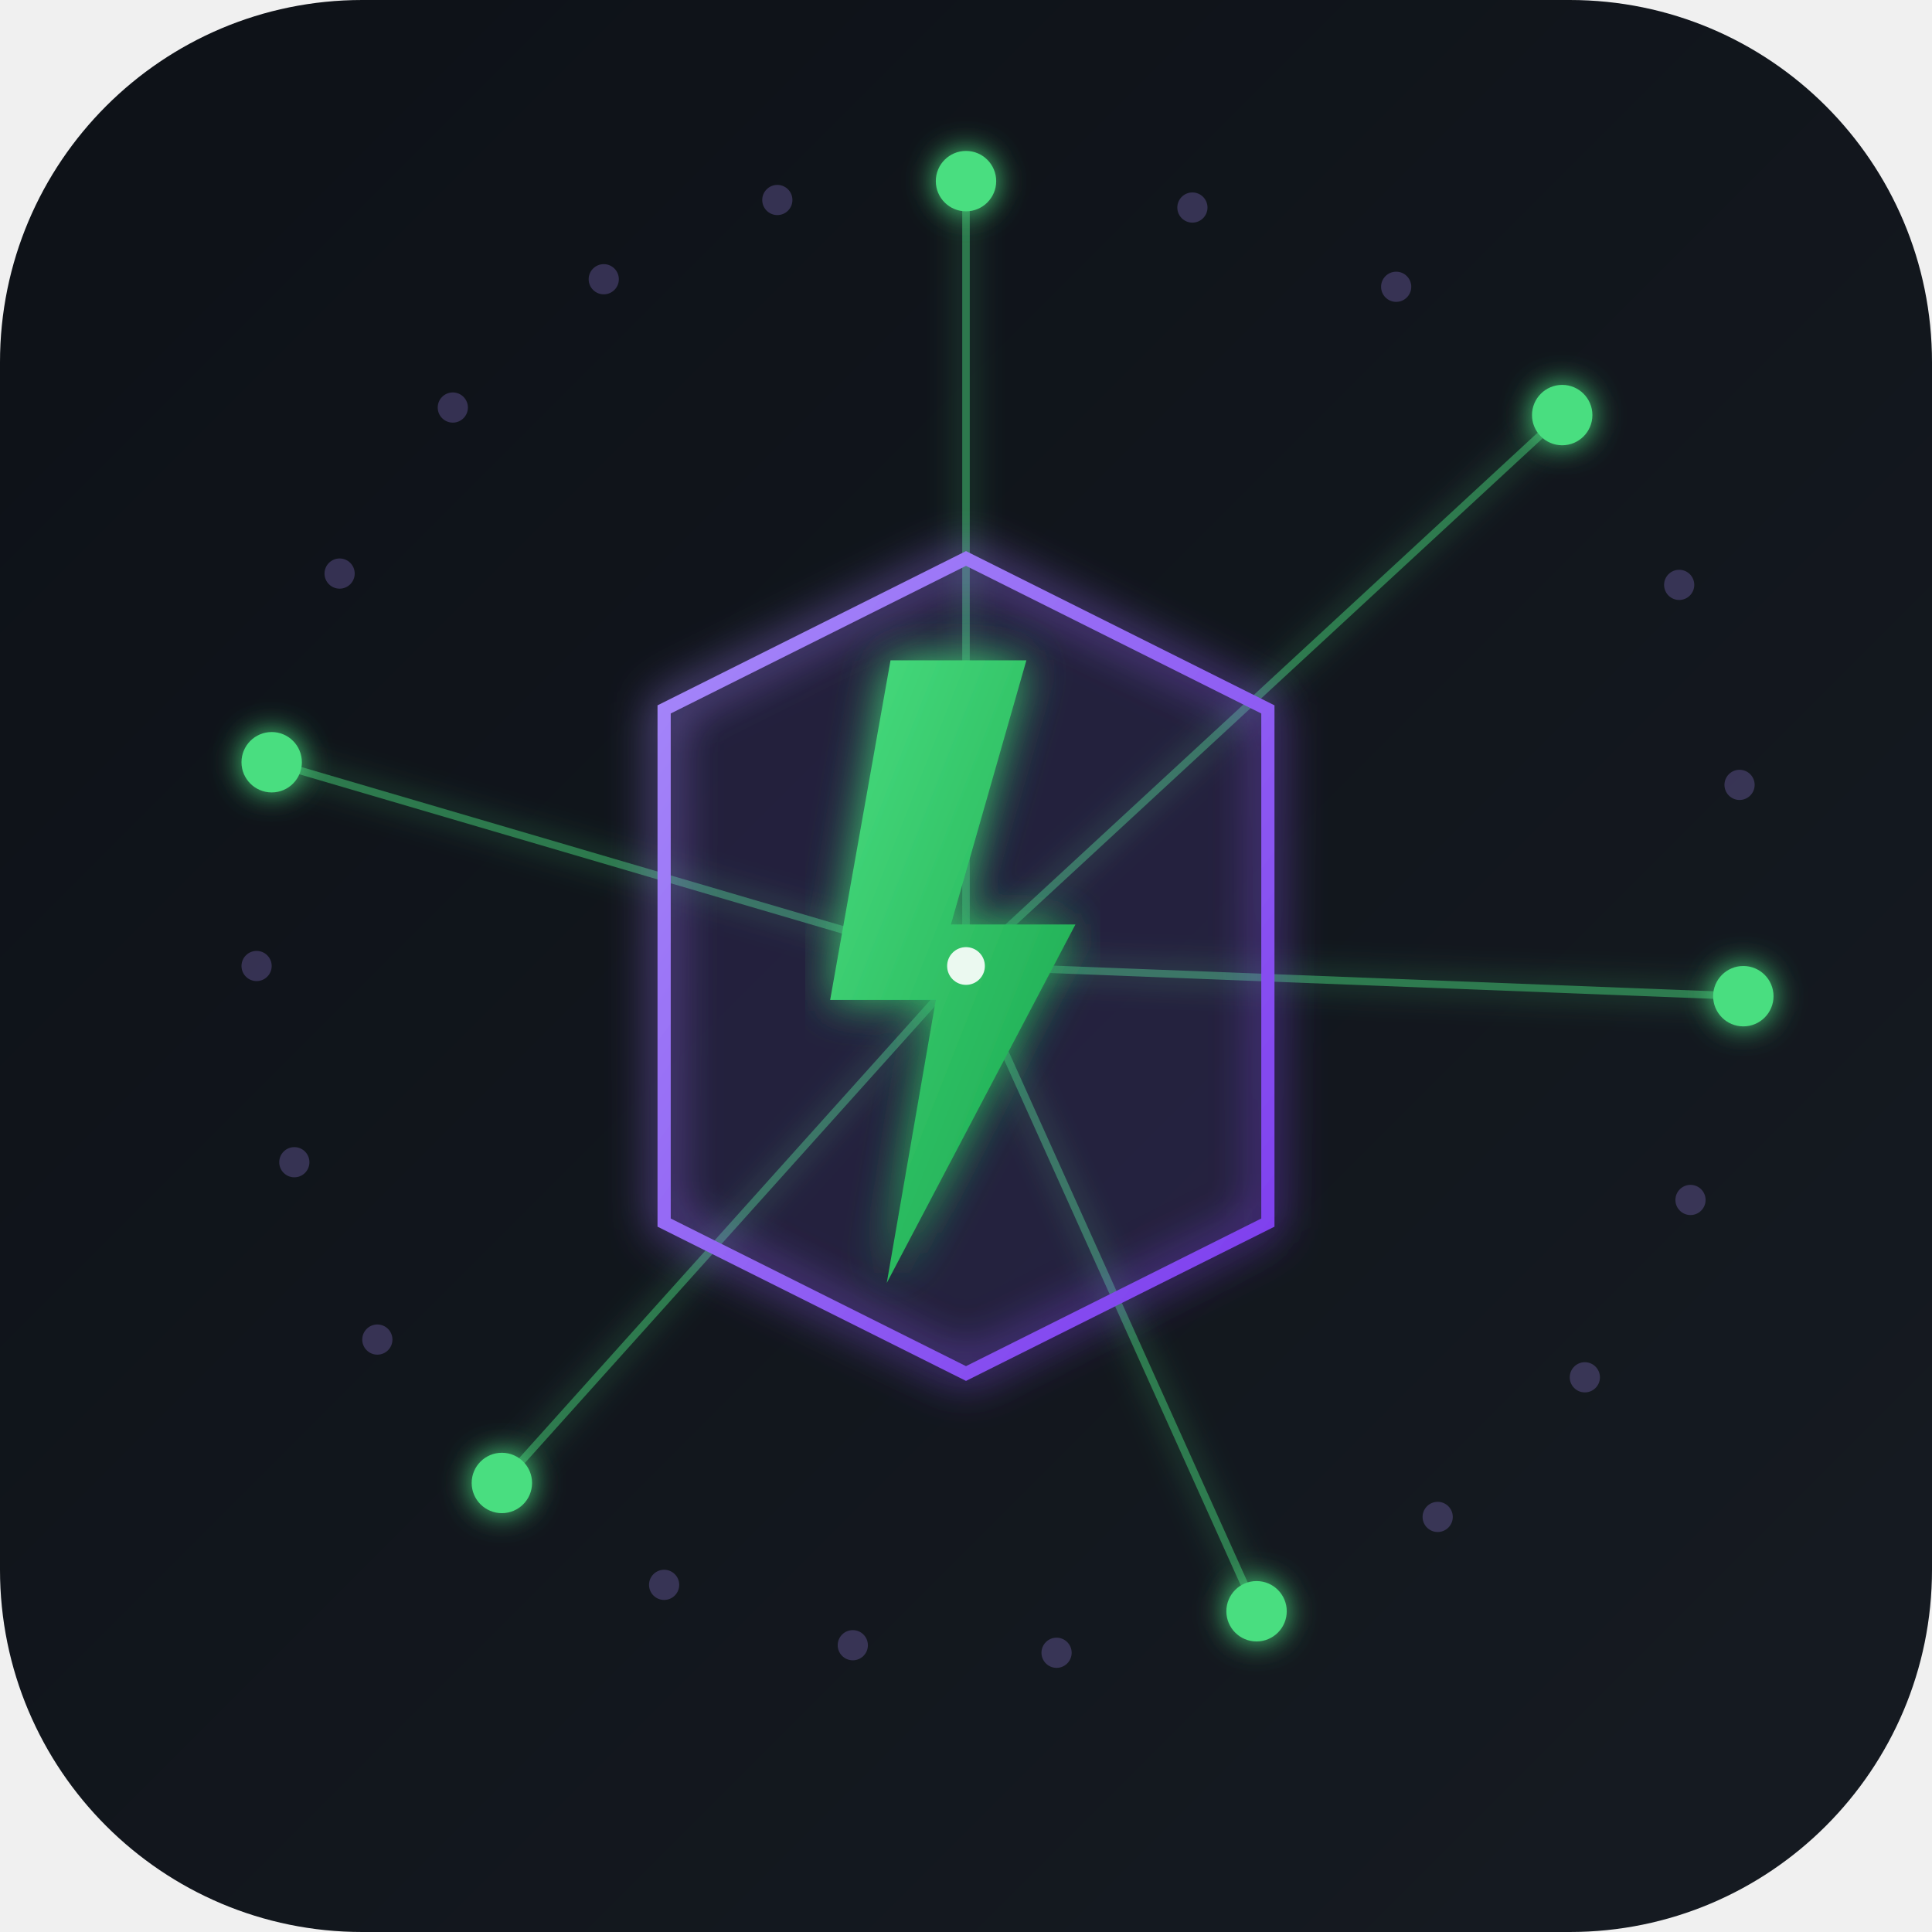
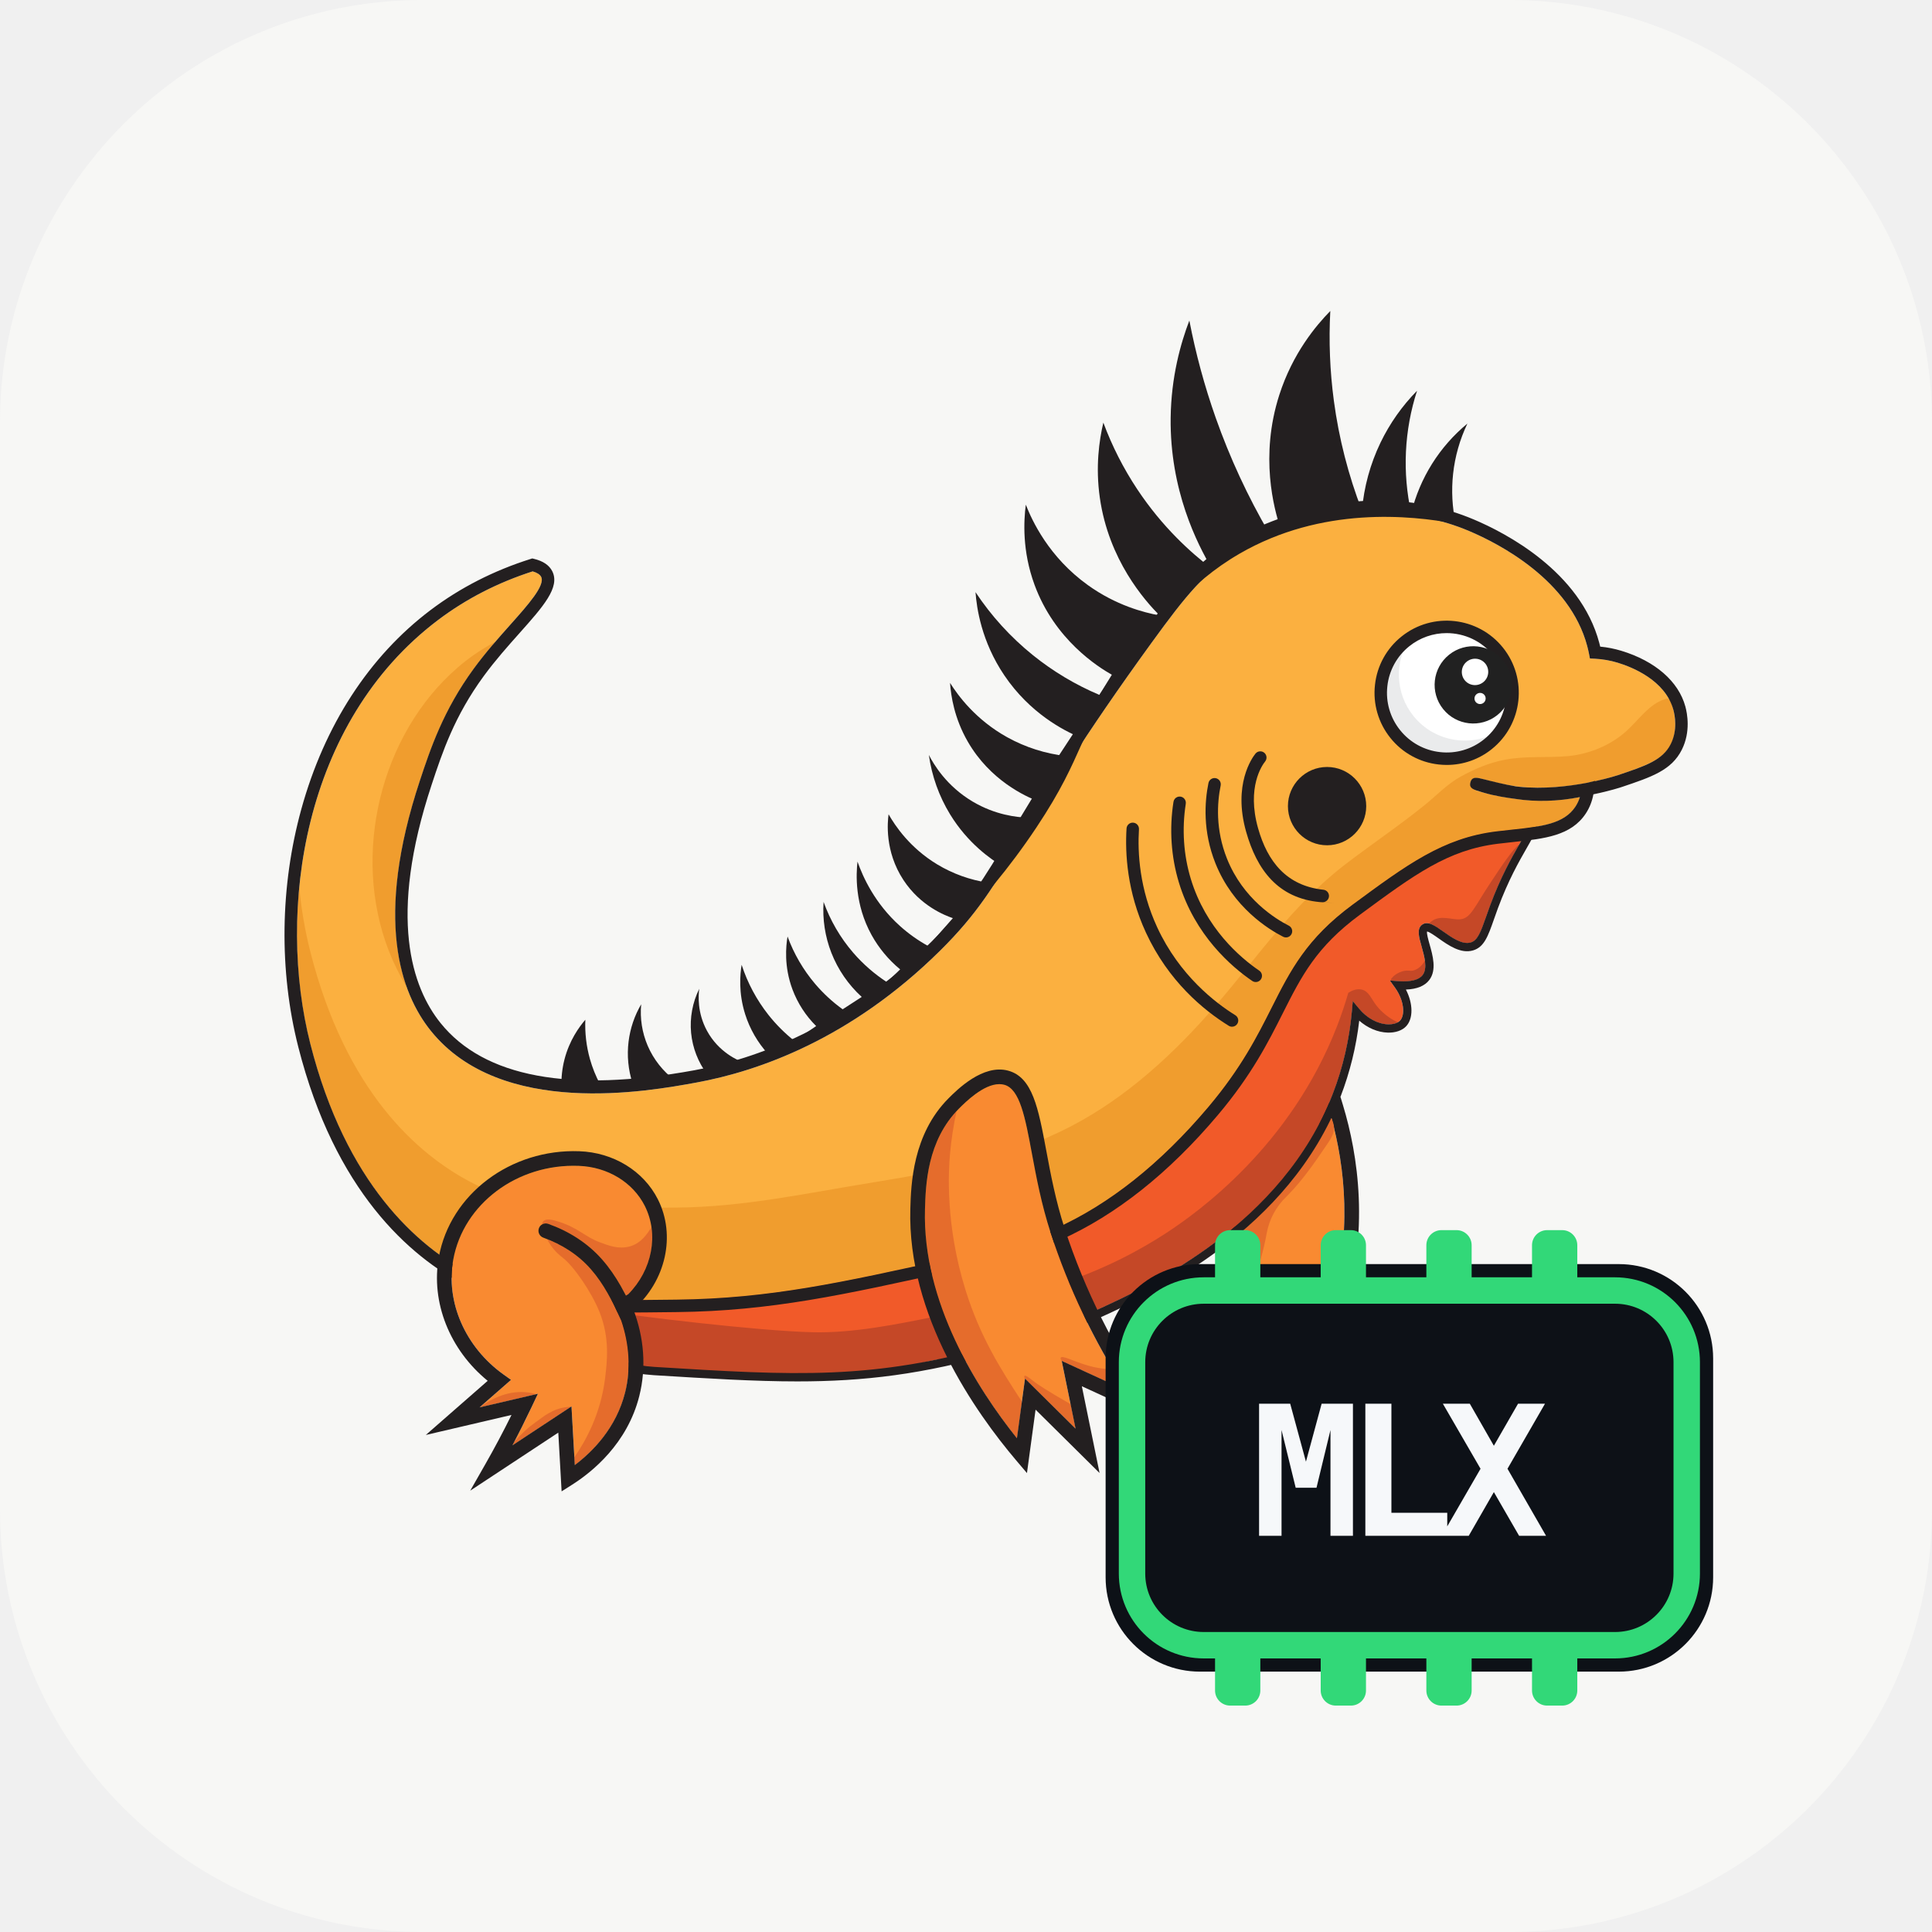
- <svg xmlns="http://www.w3.org/2000/svg" viewBox="0 0 512 512" width="512" height="512">
-   <defs>
-     <linearGradient id="bg" x1="0%" y1="0%" x2="100%" y2="100%">
-       <stop offset="0%" style="stop-color:#0d1117" />
-       <stop offset="100%" style="stop-color:#161b22" />
-     </linearGradient>
-     <linearGradient id="purple" x1="0%" y1="0%" x2="100%" y2="100%">
-       <stop offset="0%" style="stop-color:#a78bfa" />
-       <stop offset="100%" style="stop-color:#7c3aed" />
-     </linearGradient>
-     <linearGradient id="green" x1="0%" y1="0%" x2="100%" y2="100%">
-       <stop offset="0%" style="stop-color:#4ade80" />
-       <stop offset="100%" style="stop-color:#16a34a" />
-     </linearGradient>
-     <filter id="glow">
-       <feGaussianBlur stdDeviation="4" result="coloredBlur" />
-       <feMerge>
-         <feMergeNode in="coloredBlur" />
-         <feMergeNode in="SourceGraphic" />
-       </feMerge>
-     </filter>
-     <filter id="glow-strong">
-       <feGaussianBlur stdDeviation="6" result="coloredBlur" />
-       <feMerge>
-         <feMergeNode in="coloredBlur" />
-         <feMergeNode in="SourceGraphic" />
-       </feMerge>
-     </filter>
-   </defs>
-   <rect x="0" y="0" width="512" height="512" rx="96" fill="url(#bg)" />
-   <g opacity="0.25">
-     <circle cx="256" cy="48" r="4" fill="#a78bfa" />
-     <circle cx="316" cy="55" r="4" fill="#a78bfa" />
-     <circle cx="370" cy="76" r="4" fill="#a78bfa" />
-     <circle cx="414" cy="110" r="4" fill="#a78bfa" />
-     <circle cx="445" cy="155" r="4" fill="#a78bfa" />
-     <circle cx="461" cy="208" r="4" fill="#a78bfa" />
-     <circle cx="462" cy="264" r="4" fill="#a78bfa" />
-     <circle cx="448" cy="318" r="4" fill="#a78bfa" />
-     <circle cx="420" cy="365" r="4" fill="#a78bfa" />
-     <circle cx="381" cy="402" r="4" fill="#a78bfa" />
-     <circle cx="333" cy="427" r="4" fill="#a78bfa" />
-     <circle cx="280" cy="438" r="4" fill="#a78bfa" />
-     <circle cx="226" cy="436" r="4" fill="#a78bfa" />
-     <circle cx="176" cy="420" r="4" fill="#a78bfa" />
-     <circle cx="133" cy="393" r="4" fill="#a78bfa" />
-     <circle cx="100" cy="355" r="4" fill="#a78bfa" />
-     <circle cx="78" cy="308" r="4" fill="#a78bfa" />
-     <circle cx="68" cy="256" r="4" fill="#a78bfa" />
-     <circle cx="72" cy="202" r="4" fill="#a78bfa" />
-     <circle cx="90" cy="152" r="4" fill="#a78bfa" />
-     <circle cx="120" cy="108" r="4" fill="#a78bfa" />
-     <circle cx="160" cy="74" r="4" fill="#a78bfa" />
-     <circle cx="206" cy="53" r="4" fill="#a78bfa" />
+ <svg xmlns="http://www.w3.org/2000/svg" viewBox="0 0 512 512" role="img" aria-labelledby="title desc">
+   <rect width="512" height="512" rx="112" fill="#F7F7F5" />
+   <g transform="translate(48 66) scale(1.10)">
+     <path fill="none" d="M0 0h378.647v315.643H0z" />
+     <g fill-rule="nonzero">
+       <path d="M277.141 209.379l-26.65 13.503c4.936 11.808 4.288 20.339 2.82 25.489-1.484 5.206-5.688 13.994-6.516 15.703-.402.832-.814 1.662-1.232 2.487l8.678-3.365-3.504 12.794 10.468-8.308 3.37 11.984c5.304-7.189 9.33-15.079 11.986-23.5 5.867-18.602 3.725-35.393.58-46.787" fill="#f98a31" />
+       <path d="M264.575 279.665l-3.37-11.984-10.469 8.309 3.506-12.794-8.679 3.364c.418-.824.831-1.655 1.233-2.486.828-1.709 5.032-10.497 6.515-15.702 1.468-5.151 2.116-13.682-2.82-25.489l26.651-13.504c3.144 11.393 5.287 28.185-.582 46.787-2.654 8.421-6.681 16.311-11.985 23.499m15.358-73.334l-.609-2.014-33.412 16.929.69 1.537c5.224 11.638 4.686 19.812 3.316 24.62-1.434 5.03-5.805 14.112-6.298 15.132a146.141 146.141 0 01-3.364 6.529l-2.323 4.241 11.054-4.287-4.504 16.439 14.76-11.714 3.814 13.558 2.145-2.669c6.638-8.255 11.593-17.475 14.725-27.404 6.497-20.597 3.589-39.047.006-50.897" fill="#231f20" />
+       <path d="M253.727 273.616l-2.988 2.378 3.482-12.729c.119.566.223 1.154.294 1.764.388 3.294-.081 6.223-.788 8.587M277.641 212.756c-.283 1.035-.894 1.94-1.494 2.835-2.906 4.294-5.858 8.621-9.504 12.338-.105.11-.224.227-.352.35a16.347 16.347 0 00-4.774 8.92 58.641 58.641 0 01-1.356 5.881c-1.258 4.435-3.729 12.752-10.81 20.503a42.566 42.566 0 01-2.399 2.434l-1.388.541c.411-.822.835-1.657 1.235-2.48.823-1.718 5.035-10.505 6.516-15.705.859-3.022 1.424-7.211.765-12.526-.471-3.764-1.541-8.081-3.588-12.964l.001-.002a6619.94 6619.94 0 0014.785-7.491c3.906-1.975 7.822-4.398 11.88-5.974.424 1.105.812 2.129.483 3.34M264.832 279.311c-.083.117-.177.234-.26.352l-3.175-11.315c.506.423.906.823 1.069 1.139 1.966 3.66 2.377 7.271 2.366 9.824" fill="#e56c2c" />
+     </g>
+     <g fill-rule="nonzero">
+       <path d="M324.693 136.489c-.833-1.352-3.475-2.729-11.306-1.621-11.317 1.603-22.235 7.924-32.449 18.788-.223.237-.406.432-.548.579-.49.504-49.537 50.65-97.845 64.293-20.632 5.827-37.82 3.583-51.63 1.779-5.632-.735-10.66-1.392-15.095-1.392-7.017 0-12.548 1.644-16.643 7.22-5.783 7.875-6.654 20.049-5.017 28.027 1.088 5.3 3.283 9.266 6.021 10.88 4.477 2.639 8.741 3.955 13.826 4.269 33.917 2.091 52.598 3.242 82.665-5.415 8.747-2.519 15.65-4.506 24.626-8.629 12.025-5.523 43.967-20.193 56.166-51.791 2.431-6.299 3.976-12.992 4.592-19.895l.216-2.413 1.549 1.863c1.884 2.263 4.469 3.664 6.917 3.746 1.257.033 2.353-.29 2.924-.89 1.233-1.295 1.041-4.792-1.21-7.932l-1.235-1.722 2.114.141c2.934.198 4.88-.301 5.776-1.479 1.227-1.612.403-4.522-.258-6.861-.649-2.299-1.211-4.285.124-5.257 1.371-.996 3.096.224 5.094 1.635 2.041 1.443 4.577 3.241 6.617 2.64 1.629-.48 2.352-2.355 3.704-6.214.297-.847.618-1.765.986-2.753 2.565-6.908 5.177-11.468 7.085-14.797 2.201-3.842 3.06-5.455 2.234-6.799" fill="#f15a29" />
+       <path d="M181.977 267.545c-6.167 1.271-14.937 3.858-24.147 4.216-22.107.857-48.661-1.124-55.164-4.208-.21-2.96-.406-4.571-1.496-7.422 1.37-1.199-.781-2.91.189-4.36 7.78 1.25 37.378 4.884 50.908 5.194 9.76.221 20.324-1.96 28.604-3.62.64 3.09 3.297 7.051 4.357 9.96M299.107 174.896c-.9 1.18-2.84 1.68-5.78 1.479l-1.92-.129c-.04-.18.08-.371.2-.531 1.04-1.38 2.87-1.769 2.87-1.769 1.29-.28 1.5.059 2.34-.13 1.18-.26 2.189-1.24 2.83-2.37.189 1.33.12 2.58-.54 3.45M322.376 143.426c-1.899 3.32-4.47 7.84-7 14.66-.37.99-.689 1.91-.989 2.75-1.351 3.86-2.071 5.74-3.7 6.22-2.04.6-4.581-1.2-6.621-2.64-1.25-.88-2.389-1.69-3.4-1.93.21-.24.41-.4.53-.5 2.14-1.67 4.93-.33 6.941-.51 2.559-.22 3.349-2.83 7.279-8.76 2.811-4.25 5.311-8.02 6.96-9.29M293.117 186.286c-.6.34-1.439.51-2.38.49-2.45-.08-5.03-1.48-6.92-3.75l-1.54-1.86-.22 2.42c-.62 6.9-2.16 13.591-4.589 19.89-2.901 7.52-6.921 14.081-11.521 19.78a83.113 83.113 0 01-5.47 6.131c-5.45 5.569-11.36 10.159-17.03 13.909-.88.58-1.76 1.14-2.63 1.69-7.889 4.941-15.07 8.24-19.52 10.28a118.34 118.34 0 01-8.27 3.45l-3.2-8.789c12.265-3.805 21.408-8.91 27.373-12.789 7.628-4.962 30.107-20.96 41.317-50.001a96.361 96.361 0 002.68-7.96c.84-.521 2.05-1.071 3.28-.761 1.65.41 2.161 2.07 3.42 3.74 1.38 1.82 3.38 3.32 5.22 4.13" fill="#c54827" />
+       <path d="M314.388 160.838c-1.353 3.858-2.075 5.734-3.704 6.214-2.04.6-4.576-1.197-6.617-2.64-1.998-1.411-3.723-2.631-5.094-1.636-1.335.973-.773 2.958-.124 5.258.661 2.339 1.484 5.249.258 6.861-.897 1.178-2.842 1.676-5.777 1.479l-2.113-.141 1.234 1.722c2.251 3.14 2.444 6.637 1.21 7.932-.57.599-1.667.923-2.923.889-2.449-.082-5.034-1.482-6.917-3.746l-1.549-1.862-.216 2.413c-.616 6.903-2.161 13.596-4.593 19.895-12.198 31.598-44.14 46.268-56.165 51.791-8.976 4.123-15.88 6.11-24.626 8.629-30.067 8.657-48.748 7.505-82.665 5.415-5.085-.314-9.349-1.63-13.826-4.269-2.739-1.614-4.934-5.58-6.022-10.88-1.637-7.978-.765-20.152 5.018-28.027 4.094-5.576 9.626-7.22 16.643-7.22 4.434 0 9.463.656 15.095 1.392 13.81 1.803 30.997 4.048 51.629-1.78 48.309-13.642 97.356-63.788 97.846-64.293.142-.146.325-.341.548-.578 10.214-10.864 21.132-17.185 32.449-18.788 7.831-1.108 10.473.269 11.306 1.621.826 1.344-.034 2.956-2.235 6.799-1.907 3.329-4.519 7.889-7.085 14.797-.367.988-.688 1.906-.985 2.753m12.008-25.397c-2.51-4.08-10.624-2.93-13.29-2.553-11.779 1.668-23.092 8.195-33.625 19.398-.214.228-.39.415-.527.555-.486.501-49.156 50.264-96.954 63.763-20.236 5.714-37.198 3.5-50.826 1.72-14.655-1.914-26.228-3.425-33.609 6.627-6.177 8.412-7.146 20.934-5.364 29.613 1.218 5.939 3.692 10.272 6.964 12.201 4.764 2.807 9.303 4.208 14.722 4.542 13.324.821 24.312 1.499 34.565 1.499 16.017 0 30.243-1.653 48.78-6.99 8.821-2.54 15.788-4.545 24.9-8.731 12.228-5.616 44.706-20.532 57.196-52.889a74.995 74.995 0 004.499-18.3c2.028 1.771 4.436 2.798 6.843 2.879 1.859.057 3.468-.488 4.441-1.509 1.778-1.868 1.695-5.525-.042-8.863 2.652-.097 4.542-.868 5.63-2.297 1.83-2.406.857-5.849.075-8.616-.294-1.041-.731-2.586-.608-3.072.506.044 1.845.99 2.745 1.628 2.394 1.692 5.378 3.8 8.337 2.924 2.686-.79 3.618-3.447 5.028-7.471.292-.835.61-1.742.972-2.718 2.508-6.753 5.073-11.23 6.946-14.499 2.298-4.011 3.684-6.432 2.202-8.841" fill="#231f20" />
+     </g>
+     <g fill-rule="nonzero">
+       <path d="M346.091 99.656a23.035 23.035 0 00-5.516-.958l-1.171-.061-.224-1.15a28.42 28.42 0 00-.422-1.83c-4.232-15.942-21.294-24.692-28.434-27.714-28.067-11.88-55.257 4.641-55.53 4.809-8.142 5.047-12.63 10.582-20.928 22.009-16.75 23.07-25.172 37.172-31.323 47.469-6.665 11.159-10.687 17.895-19.643 26.759-21.581 21.359-43.857 29.09-58.743 31.813-11.636 2.129-47.045 8.607-63.992-12.45-7.309-9.083-13.7-26.918-2.638-60.304 2.493-7.525 5.595-16.889 12.98-26.97 2.866-3.911 6.001-7.43 8.768-10.535 4.365-4.9 8.488-9.528 7.462-11.571-.281-.558-.984-1.01-2.044-1.317-8.391 2.69-16.059 6.633-22.796 11.72-32.698 24.691-38.871 70.23-30.769 102.094 8.561 33.667 25.787 48.791 38.73 55.549 12.487 6.522 24.488 6.382 48.395 6.1l1.186-.014c22.321-.26 39.662-4.104 65.91-9.923 18.25-4.045 22.8-6.085 25.244-7.18 13.011-5.835 25.42-15.705 36.928-29.356 7.898-9.37 11.777-17.068 15.2-23.861 4.499-8.927 8.384-16.637 19.511-24.835 13.124-9.67 21.794-16.058 34.577-17.643a236.64 236.64 0 013.914-.441c6.94-.742 12.421-1.328 15.187-5.533a9.182 9.182 0 001.079-2.291c-5.381 1.049-10.598 1.193-15.544.428l-.283-.045c-1.471-.184-4.628-.641-7.343-1.448l-.638-.187c-1.778-.518-2.952-.861-2.576-2.308l.001-.003c.386-1.473 1.614-1.16 3.313-.726 1.732.442 4.901 1.251 7.678 1.703.345.043.58.069.67.078 5.952.621 11.972-.089 16.479-.948l1.901-.457-.008.07c3.317-.722 5.444-1.425 5.494-1.442 6.739-2.266 10.807-3.633 12.739-7.494 1.686-3.366 1.003-6.9.631-8.264-1.95-7.154-10.029-10.315-13.412-11.342" fill="#fbb040" />
+       <path d="M75.667 94.646c-1.73 2.01-3.49 4.15-5.16 6.43-7.38 10.08-10.49 19.45-12.98 26.97-7.78 23.48-6.93 39.27-3.19 49.73a56.173 56.173 0 01-4.33-8.771c-8.97-23.169-2.03-52.029 16.6-68.169 2.27-1.97 5.24-4.17 9.06-6.19" fill="#f09d2e" />
+       <path d="M358.926 119.29a7.956 7.956 0 01-.96 1.499c-1.468 1.804-3.658 2.842-5.808 3.73-12.12 5.006-25.893 7.047-38.424 3.184-1.034-.319-2.404-.565-2.985.347-.643 1.009.485 2.289 1.637 2.611a62.437 62.437 0 008.78 1.764c.09.011.181.03.281.04 4.94.77 10.16.62 15.54-.43-.26.84-.621 1.6-1.081 2.3-2.759 4.2-8.24 4.79-15.179 5.53-1.271.13-2.571.27-3.92.44-12.78 1.59-21.45 7.97-34.57 17.64-11.13 8.2-15.02 15.91-19.52 24.84-3.421 6.79-7.301 14.49-15.2 23.86-11.5 13.65-23.91 23.52-36.92 29.35-2.45 1.101-7 3.141-25.251 7.191-26.25 5.809-43.589 9.66-65.909 9.919l-1.18.01c-23.911.28-35.911.42-48.4-6.099-12.94-6.761-30.17-21.88-38.73-55.551-2.881-11.34-3.96-24.42-2.671-37.67.521 5.4 1.43 10.61 2.671 15.49 8.56 33.67 25.79 48.79 38.73 55.55 12.489 6.52 24.489 6.38 48.4 6.101l1.18-.01c16.243-.139 31.531-3.527 47.38-6.083 16.244-2.621 32.741-5.803 47.474-13.451 13.548-7.034 24.892-17.536 34.825-28.996 10.436-12.039 18.691-24.486 31.514-34.279 6.342-4.843 12.977-9.297 19.173-14.331 2.783-2.261 5.232-4.891 8.358-6.623 3.386-1.877 6.859-3.37 10.679-4.115 5.038-.983 10.096-.436 15.171-.877 5.085-.443 10.329-2.566 14.144-6.006 3.031-2.735 5.439-6.5 9.331-7.734.26-.082.544-.152.802-.066.411.137.602.599.732 1.012 1.019 3.222 1.36 6.965-.094 9.913" fill="#f09d2e" />
+       <path d="M358.872 119.262c-1.933 3.861-6 5.228-12.739 7.494-.05.016-2.177.719-5.494 1.442l.007-.07-1.9.456c-4.507.859-10.527 1.57-16.479.949-.09-.01-.326-.035-.67-.078-2.777-.453-5.947-1.261-7.678-1.703-1.699-.434-2.927-.747-3.314.725l-.001.004c-.376 1.447.799 1.789 2.577 2.308l.637.187c2.716.807 5.872 1.264 7.344 1.448l.282.045c4.947.765 10.163.621 15.545-.429a9.208 9.208 0 01-1.079 2.292c-2.767 4.205-8.247 4.791-15.187 5.533-1.264.135-2.571.274-3.914.441-12.784 1.585-21.454 7.973-34.578 17.643-11.127 8.198-15.011 15.908-19.51 24.834-3.423 6.793-7.302 14.492-15.201 23.862-11.507 13.65-23.917 23.52-36.927 29.355-2.445 1.096-6.994 3.136-25.244 7.181-26.248 5.818-43.589 9.662-65.911 9.923l-1.186.013c-23.906.283-35.907.422-48.395-6.099-12.943-6.759-30.168-21.883-38.73-55.55-8.101-31.863-1.928-77.403 30.77-102.093 6.737-5.088 14.405-9.03 22.795-11.721 1.061.307 1.763.759 2.044 1.318 1.027 2.042-3.096 6.67-7.462 11.57-2.766 3.105-5.902 6.624-8.768 10.536-7.384 10.08-10.487 19.444-12.98 26.969-11.061 33.387-4.67 51.222 2.639 60.305 16.946 21.056 52.355 14.579 63.992 12.45 14.886-2.724 37.161-10.454 58.742-31.813 8.956-8.865 12.979-15.601 19.644-26.759 6.15-10.298 14.573-24.4 31.323-47.469 8.298-11.428 12.785-16.963 20.928-22.009.272-.169 27.463-16.689 55.53-4.81 7.14 3.022 24.201 11.772 28.434 27.715.199.752.336 1.387.422 1.829l.224 1.151 1.171.06c1.882.097 3.737.419 5.516.959 3.383 1.026 11.462 4.188 13.412 11.341.372 1.364 1.055 4.898-.631 8.265m3.525-9.054c-1.65-6.054-7.276-10.946-15.436-13.424a26.062 26.062 0 00-5.079-.999c-.07-.297-.145-.597-.224-.898-4.574-17.225-22.618-26.514-30.165-29.708-29.479-12.477-57.117 4.302-58.279 5.023-8.559 5.303-13.428 11.3-21.776 22.796-16.829 23.179-25.292 37.347-31.47 47.693-6.544 10.956-10.493 17.568-19.179 26.165-21.037 20.821-42.702 28.347-57.172 30.995-30.052 5.5-50.614 1.67-61.115-11.38-6.842-8.502-12.765-25.375-2.128-57.481 2.553-7.706 5.447-16.44 12.552-26.139 2.781-3.796 5.866-7.258 8.588-10.313 5.715-6.415 9.845-11.05 7.903-14.914-.734-1.46-2.22-2.466-4.416-2.99l-.403-.097-.396.125c-8.879 2.797-16.992 6.941-24.113 12.318-14.787 11.166-25.551 27.747-31.129 47.95-5.137 18.609-5.4 38.95-.74 57.277 8.835 34.742 26.764 50.428 40.249 57.471 10.731 5.603 20.857 6.54 37.471 6.54 3.757 0 7.847-.048 12.348-.101l1.186-.013c22.632-.265 40.093-4.135 66.524-9.993 18.549-4.113 23.28-6.234 25.866-7.393 13.382-6.001 26.15-16.142 37.949-30.14 8.126-9.639 12.09-17.504 15.587-24.444 4.503-8.937 8.061-15.997 18.613-23.771 13.195-9.723 21.16-15.591 33.165-17.08 1.326-.164 2.616-.302 3.864-.436 7.421-.793 13.83-1.478 17.374-6.867.894-1.359 1.508-2.908 1.829-4.617 3.971-.811 6.611-1.685 6.845-1.764 7.213-2.425 11.978-4.027 14.465-8.994 2.149-4.293 1.305-8.701.842-10.397" fill="#231f20" />
+     </g>
+     <path d="M277.787 157.531c-.053 0-3.369-.194-3.423-.199-10.112-.936-15.19-7.759-17.791-16.965-3.205-11.341 1.442-17.806 2.264-18.816a1.5 1.5 0 012.328 1.892c-.722.887-4.498 6.225-1.705 16.109 2.27 8.036 6.864 13.856 15.737 14.804a1.5 1.5 0 01-.155 2.992" fill="#231f20" fill-rule="nonzero" />
+     <path d="M266.179 165.846c-.229 0-.46-.052-.678-.162-3.486-1.77-12.056-7.034-16.315-17.694-3.079-7.707-2.615-14.772-1.684-19.342a1.503 1.503 0 011.77-1.17 1.502 1.502 0 011.17 1.77c-.85 4.168-1.275 10.61 1.529 17.628 3.881 9.712 11.704 14.517 14.888 16.132a1.501 1.501 0 01-.68 2.838M258.899 176.591c-.291 0-.586-.084-.845-.261-4.936-3.367-13.798-10.929-17.681-23.739-1.872-6.173-2.323-12.878-1.3-19.389a1.5 1.5 0 112.963.465c-.951 6.067-.534 12.31 1.208 18.054 3.617 11.929 11.891 18.986 16.502 22.131a1.501 1.501 0 01-.847 2.739M253.184 187.357c-.27 0-.542-.072-.788-.225-6.121-3.787-14.551-10.757-19.957-22.454-4.542-9.824-5.047-19.062-4.672-25.081a1.493 1.493 0 011.591-1.404 1.5 1.5 0 011.403 1.59c-.353 5.675.122 14.381 4.401 23.637 5.362 11.601 14.088 18.238 18.812 21.162.705.435.923 1.36.486 2.064a1.496 1.496 0 01-1.276.711M276.08 143.643c-5.201 0-9.432-4.231-9.432-9.432 0-5.201 4.231-9.432 9.432-9.432 5.201 0 9.432 4.231 9.432 9.432 0 5.201-4.231 9.432-9.432 9.432" fill="#231f20" fill-rule="nonzero" />
+     <path d="M317.294 96.981c-5.478-6.843-15.481-7.953-22.324-2.475-6.844 5.477-7.952 15.481-2.475 22.324 5.478 6.843 15.481 7.952 22.323 2.475 6.844-5.478 7.954-15.481 2.476-22.324" fill="#fff" fill-rule="nonzero" />
+     <path d="M318.097 115.736a15.8 15.8 0 01-3.28 3.57c-6.84 5.48-16.84 4.37-22.321-2.48-5.479-6.84-4.37-16.84 2.471-22.32.359-.29.73-.56 1.109-.81-3.759 5.6-3.649 13.22.791 18.77 5.19 6.48 14.45 7.82 21.23 3.27" fill="#eaebec" fill-rule="nonzero" />
+     <path d="M294.97 94.506h.01-.01zm9.909-1.977a14.31 14.31 0 00-8.972 3.148 14.289 14.289 0 00-5.304 9.644 14.293 14.293 0 003.063 10.572 14.29 14.29 0 009.644 5.304 14.257 14.257 0 0010.571-3.063c6.192-4.956 7.197-14.024 2.242-20.216-2.838-3.544-7.022-5.389-11.244-5.389m.052 31.758c-.648 0-1.298-.036-1.951-.108a17.273 17.273 0 01-11.656-6.411 17.273 17.273 0 01-3.703-12.777 17.268 17.268 0 016.412-11.656c7.481-5.99 18.442-4.773 24.432 2.709 5.989 7.483 4.774 18.443-2.709 24.432a17.245 17.245 0 01-10.825 3.811" fill="#231f20" fill-rule="nonzero" />
+     <path d="M305.481 97.73c4.012-3.211 9.874-2.561 13.085 1.451 3.211 4.01 2.561 9.873-1.451 13.084-4.011 3.211-9.873 2.561-13.084-1.451-3.211-4.011-2.561-9.874 1.45-13.084" fill="#212121" />
+     <path d="M309.743 99.398a3.184 3.184 0 014.474.483 3.184 3.184 0 01-.509 4.471c-1.375 1.1-3.379.884-4.473-.483-1.095-1.367-.867-3.37.508-4.471M312.102 107.23a1.346 1.346 0 011.891.204 1.345 1.345 0 01-.215 1.889 1.346 1.346 0 01-1.891-.204 1.344 1.344 0 01.215-1.889" fill="#fff" />
+     <g>
+       <path d="M307.078 66.178a37.519 37.519 0 01-.639-12 37.514 37.514 0 013.448-12.127 40.33 40.33 0 00-13.533 21.574 56.202 56.202 0 011.405-29.489 46.806 46.806 0 00-8.809 12.51 46.883 46.883 0 00-4.468 16.341 116.292 116.292 0 01-6.765-26.426 116.292 116.292 0 01-.859-21.636c-3.393 3.451-9.055 10.156-12.291 20.232-4.745 14.779-1.261 27.436.256 32.042l-2.682 1.277a162.782 162.782 0 01-12.893-27.83 162.618 162.618 0 01-6.347-23.424c-2.075 5.437-4.379 13.504-4.504 23.424-.219 17.418 6.405 30.432 9.957 36.383-5.108-3.881-11.958-10.05-18-19.149a78.345 78.345 0 01-8.173-16.064c-1.013 4.301-1.914 10.636-.847 18.107 2.139 14.99 10.793 24.721 14.383 28.34-3.869-.705-10.502-2.453-17.235-7.276-9.453-6.774-13.497-15.598-14.981-19.405-.514 3.946-.89 11.151 2.088 19.277 4.884 13.33 15.385 19.851 18.638 21.702l-3 4.851a67.098 67.098 0 01-16.021-9.574 67.154 67.154 0 01-13.824-15.177c.28 3.76 1.393 11.82 6.93 20.028 6.225 9.229 14.459 13.332 17.903 14.818l-3.031 4.631a38.007 38.007 0 01-14.148-4.513c-7.629-4.233-11.875-10.061-13.788-13.107.216 3.149 1.021 8.503 4.256 14.128 5.403 9.396 13.938 13.204 16.85 14.353l-2.421 3.991c-2.546-.091-7.756-.622-13.238-3.876-6.309-3.745-9.385-8.966-10.553-11.234a37.346 37.346 0 005.106 14.298c4.274 6.99 9.813 10.835 12.767 12.596l-3.647 3.872a33.23 33.23 0 01-12.184-4.383c-6.632-3.999-10.178-9.337-11.744-12.085-.245 1.817-.984 8.894 3.575 15.83 4.13 6.287 10.05 8.558 11.914 9.191l-5.936 6.724a36.37 36.37 0 01-6.83-4.851c-6.034-5.44-8.877-11.709-10.212-15.49-.333 2.965-.729 10.232 3.404 17.702a28.862 28.862 0 006.872 8.256l-3.168 3.091a38.59 38.59 0 01-8.13-7.091 38.787 38.787 0 01-7.149-12.256 28.374 28.374 0 001.873 12.256 28.393 28.393 0 007.319 10.638l-4.596 2.979a37.431 37.431 0 01-6.638-6.128 37.667 37.667 0 01-6.639-11.404c-.386 2.273-.899 7.177 1.192 12.765a24.577 24.577 0 005.702 8.809l-5.234 3.575a38.484 38.484 0 01-6.255-6.256 38.803 38.803 0 01-6.468-12.085c-.374 2.28-.79 6.724.851 11.915a25.777 25.777 0 005.496 9.55l-5.911 2.078c-1.269-.482-5.953-2.435-8.777-7.628-2.413-4.436-2.063-8.652-1.872-10.128a19.847 19.847 0 00-1.958 10.639 19.838 19.838 0 003.83 9.911l-7.787 1.45a20.588 20.588 0 01-6.511-8.297 20.574 20.574 0 01-1.562-9.973 23.488 23.488 0 00-3.033 8.951 23.51 23.51 0 00.952 10.079c-2.608.074-5.217.147-7.825.219a30.35 30.35 0 01-2.447-6.085 30.458 30.458 0 01-1.1-9.441c-1.5 1.745-3.84 4.957-5.027 9.569a23.456 23.456 0 00-.724 6.624c2.046.05 4.729.078 7.873.014 0 0 5.63-.116 10.695-.543 16.07-1.359 29.773-6.223 29.773-6.223 14.736-5.23 24.554-12.827 32.425-19.021 6.202-4.88 20.389-16.84 33.618-36.681 12.139-18.209 9.537-22.155 21.822-38.827 7.396-10.036 14.757-20.026 27.198-27.216 19.741-11.407 41.048-9.28 52.043-7.191" fill="#231f20" fill-rule="nonzero" />
+     </g>
+     <g fill-rule="nonzero">
+       <path d="M215.485 284.183l-3.336-16.325 15.414 7.078c-7.699-11.954-13.767-24.683-18.071-37.916-2.236-6.876-3.455-13.402-4.53-19.16-1.62-8.671-2.898-15.518-6.659-16.52a4.605 4.605 0 00-1.18-.149c-3.846 0-8.202 4.366-9.731 5.898-7.702 7.715-8.015 18.455-8.183 24.227-.656 22.462 12.589 43.214 22.147 55.18l1.952-14.373 12.177 12.06z" fill="#f98a31" />
+       <path d="M215.486 284.18l-12.174-12.057-.024.141c-.153-.353-.235-.682-.106-.8.294-.247 1.553.788 1.871 1.059 1.129.906 3.598 2.552 9.232 5.764v.011l1.201 5.882zM202.559 277.675l-1.2 8.822c-9.563-11.963-22.808-32.723-22.15-55.18.165-5.634.471-15.972 7.623-23.643a80.648 80.648 0 00-1.6 10.41c-.329 3.789-1.2 16.856 3.752 32.736 3.482 11.128 8.328 18.856 13.575 26.855M212.146 267.853l.011.071c-.224-.353-.352-.671-.235-.847.377-.577 2.846.764 5.939 1.729 2.872.894 4.965 1.034 6.6 1.117a159.86 159.86 0 003.105 5.011l-15.42-7.081z" fill="#e56c2c" />
+       <path d="M179.209 231.316c.168-5.771.481-16.513 8.183-24.228 1.528-1.53 5.885-5.897 9.73-5.897.4 0 .796.048 1.18.15 3.762 1.001 5.041 7.848 6.66 16.52 1.075 5.756 2.294 12.282 4.53 19.16 4.304 13.233 10.373 25.961 18.07 37.915l-15.413-7.079 3.336 16.326-12.177-12.061-1.952 14.373c-9.558-11.966-22.802-32.717-22.147-55.179m58.46 52.145l-3.709-5.319c-9.18-13.161-16.282-27.363-21.111-42.213-2.166-6.658-3.363-13.066-4.418-18.717-1.921-10.28-3.308-17.709-9.22-19.281-6.059-1.608-12.273 4.617-14.317 6.665-8.691 8.705-9.044 20.803-9.213 26.618-.75 25.721 15.676 49.047 25.535 60.662l2.561 3.017 2.075-15.282 15.421 15.271-4.274-20.913 20.67 9.492z" fill="#231f20" />
+     </g>
+     <g fill-rule="nonzero">
+       <path d="M105.967 258.017l-1.524-3.239c-.502-1.086-1.11-2.169-1.684-3.203-1.179-2.072-2.494-4.031-4.025-5.773-3.029-3.491-7.073-6.049-11.476-7.63a1.764 1.764 0 01-1.067-2.256 1.76 1.76 0 012.25-1.069c4.894 1.733 9.498 4.602 12.983 8.586 1.742 1.965 3.199 4.132 4.472 6.35a77.84 77.84 0 011.272 2.349c.203-.112.389-.228.556-.341 5.743-5.792 7.451-14.4 3.981-21.268-2.88-5.7-8.974-9.394-15.908-9.643-14.795-.572-27.789 9.134-30.236 22.577-1.86 10.226 2.891 21.092 12.104 27.682l1.813 1.296-7.573 6.626 14.051-3.279-1.567 3.305a234.575 234.575 0 01-2.825 5.751 262.522 262.522 0 01-1.747 3.364l14.229-9.38.797 14.136c4.353-3.283 9.985-8.984 12.122-17.51 1.414-5.641.992-11.61-.943-17.311l-.055-.12z" fill="#f98a31" />
+       <path d="M106.962 275.449c-2.13 8.528-7.764 14.221-12.116 17.503l-.106-1.882c2.799-4.011 6.352-10.504 7.399-19.021.482-3.963 1.188-9.68-1.353-15.985-1.929-4.8-6.14-10.951-8.857-13.068-.4-.307-1.965-1.459-3.235-3.529-.212-.341-.377-.659-.529-.942 4.046 1.589 7.751 4.035 10.563 7.282 1.54 1.741 2.858 3.692 4.034 5.764.577 1.035 1.176 2.117 1.682 3.211l1.518 3.235.058.117c1.941 5.705 2.365 11.669.942 17.315M107.726 251.794c-.165.106-.353.223-.553.341a77.877 77.877 0 00-1.282-2.353c-1.27-2.211-2.729-4.386-4.47-6.35-3.482-3.978-8.081-6.848-12.986-8.589a1.735 1.735 0 00-1.47.142c.011-.283.117-.565.305-.777.659-.728 2.247-.364 3.823.154 4.835 1.599 6.058 3.54 9.846 4.953 2.082.788 4.529 1.704 7.128.975 2.811-.776 4.176-3.023 5.246-4.598.812 5.656-1.223 11.691-5.587 16.102" fill="#e56c2c" />
+       <path d="M93.964 278.872L79.813 288.2c.141-.259.271-.519.412-.776 0-.012.012-.024.023-.037a28.588 28.588 0 015.223-4.798c1.776-1.27 4.058-3.27 7.575-3.611.365-.035.659-.072.918-.106M85.53 275.872l-13.586 3.176c2.776-2.059 7.034-4.281 11.892-3.541.518.071 1.081.19 1.694.365" fill="#e56c2c" />
+       <path d="M106.966 275.448c-2.138 8.527-7.77 14.227-12.123 17.51l-.797-14.135-14.229 9.379a231.008 231.008 0 004.572-9.115l1.567-3.306-14.051 3.279 7.573-6.626-1.813-1.295c-9.213-6.59-13.964-17.456-12.103-27.681 2.446-13.444 15.441-23.149 30.235-22.579 6.933.249 13.028 3.944 15.908 9.644 3.47 6.868 1.762 15.477-3.981 21.269a8.122 8.122 0 01-.556.341 75.489 75.489 0 00-1.272-2.349c-1.272-2.219-2.73-4.385-4.472-6.352-3.485-3.983-8.089-6.852-12.984-8.586a1.76 1.76 0 00-2.25 1.071 1.768 1.768 0 001.068 2.256c4.403 1.58 8.447 4.138 11.475 7.629 1.532 1.741 2.847 3.701 4.026 5.773.574 1.034 1.182 2.118 1.685 3.203l1.523 3.24.055.119c1.935 5.701 2.357 11.671.944 17.311m7.889-46.517c-3.46-6.846-10.714-11.283-18.927-11.578-16.51-.603-31.079 10.311-33.838 25.473-1.982 10.887 2.608 22.374 11.766 29.84l-14.908 13.045 20.647-4.821a225.302 225.302 0 01-6.29 11.833l-3.654 6.405 21.216-13.984.799 14.153 2.537-1.608c4.806-3.046 13.301-9.875 16.185-21.383 1.73-6.902 1.133-14.101-1.436-20.831 7.812-6.814 10.308-17.822 5.903-26.544" fill="#231f20" />
+     </g>
  </g>
-   <g filter="url(#glow)" opacity="0.5">
-     <line x1="256" y1="256" x2="256" y2="48" stroke="#4ade80" stroke-width="2" stroke-linecap="round" />
-     <line x1="256" y1="256" x2="414" y2="110" stroke="#4ade80" stroke-width="2" stroke-linecap="round" />
-     <line x1="256" y1="256" x2="462" y2="264" stroke="#4ade80" stroke-width="2" stroke-linecap="round" />
-     <line x1="256" y1="256" x2="333" y2="427" stroke="#4ade80" stroke-width="2" stroke-linecap="round" />
-     <line x1="256" y1="256" x2="133" y2="393" stroke="#4ade80" stroke-width="2" stroke-linecap="round" />
-     <line x1="256" y1="256" x2="72" y2="202" stroke="#4ade80" stroke-width="2" stroke-linecap="round" />
+   <g transform="translate(293 335)">
+     <rect x="0" y="0" width="161" height="108" rx="25" fill="#0D1117" />
+     <rect x="7" y="7" width="147" height="94" rx="19" fill="none" stroke="#32D878" stroke-width="7" />
+     <g fill="#32D878">
+       <rect x="29" y="-9" width="12" height="18" rx="4" />
+       <rect x="57" y="-9" width="12" height="18" rx="4" />
+       <rect x="85" y="-9" width="12" height="18" rx="4" />
+       <rect x="113" y="-9" width="12" height="18" rx="4" />
+       <rect x="29" y="99" width="12" height="18" rx="4" />
+       <rect x="57" y="99" width="12" height="18" rx="4" />
+       <rect x="85" y="99" width="12" height="18" rx="4" />
+       <rect x="113" y="99" width="12" height="18" rx="4" />
+     </g>
+     <text x="78" y="72" fill="#F6F8FA" font-family="ui-monospace, SFMono-Regular, Menlo, monospace" font-size="48" font-weight="800" text-anchor="middle" letter-spacing="-4">MLX</text>
  </g>
-   <g filter="url(#glow)">
-     <circle cx="256" cy="48" r="8" fill="#4ade80" />
-     <circle cx="414" cy="110" r="8" fill="#4ade80" />
-     <circle cx="462" cy="264" r="8" fill="#4ade80" />
-     <circle cx="333" cy="427" r="8" fill="#4ade80" />
-     <circle cx="133" cy="393" r="8" fill="#4ade80" />
-     <circle cx="72" cy="202" r="8" fill="#4ade80" />
-   </g>
-   <g filter="url(#glow-strong)">
-     <polygon points="256,148 336,188 336,324 256,364 176,324 176,188" fill="rgba(139,92,246,0.08)" stroke="url(#purple)" stroke-width="3.5" />
-   </g>
-   <g filter="url(#glow-strong)">
-     <path d="M 236 175 L 272 175 L 252 245 L 285 245 L 235 340 L 248 265 L 220 265 Z" fill="url(#green)" />
-   </g>
-   <circle cx="256" cy="256" r="5" fill="#ffffff" opacity="0.9" />
</svg>
